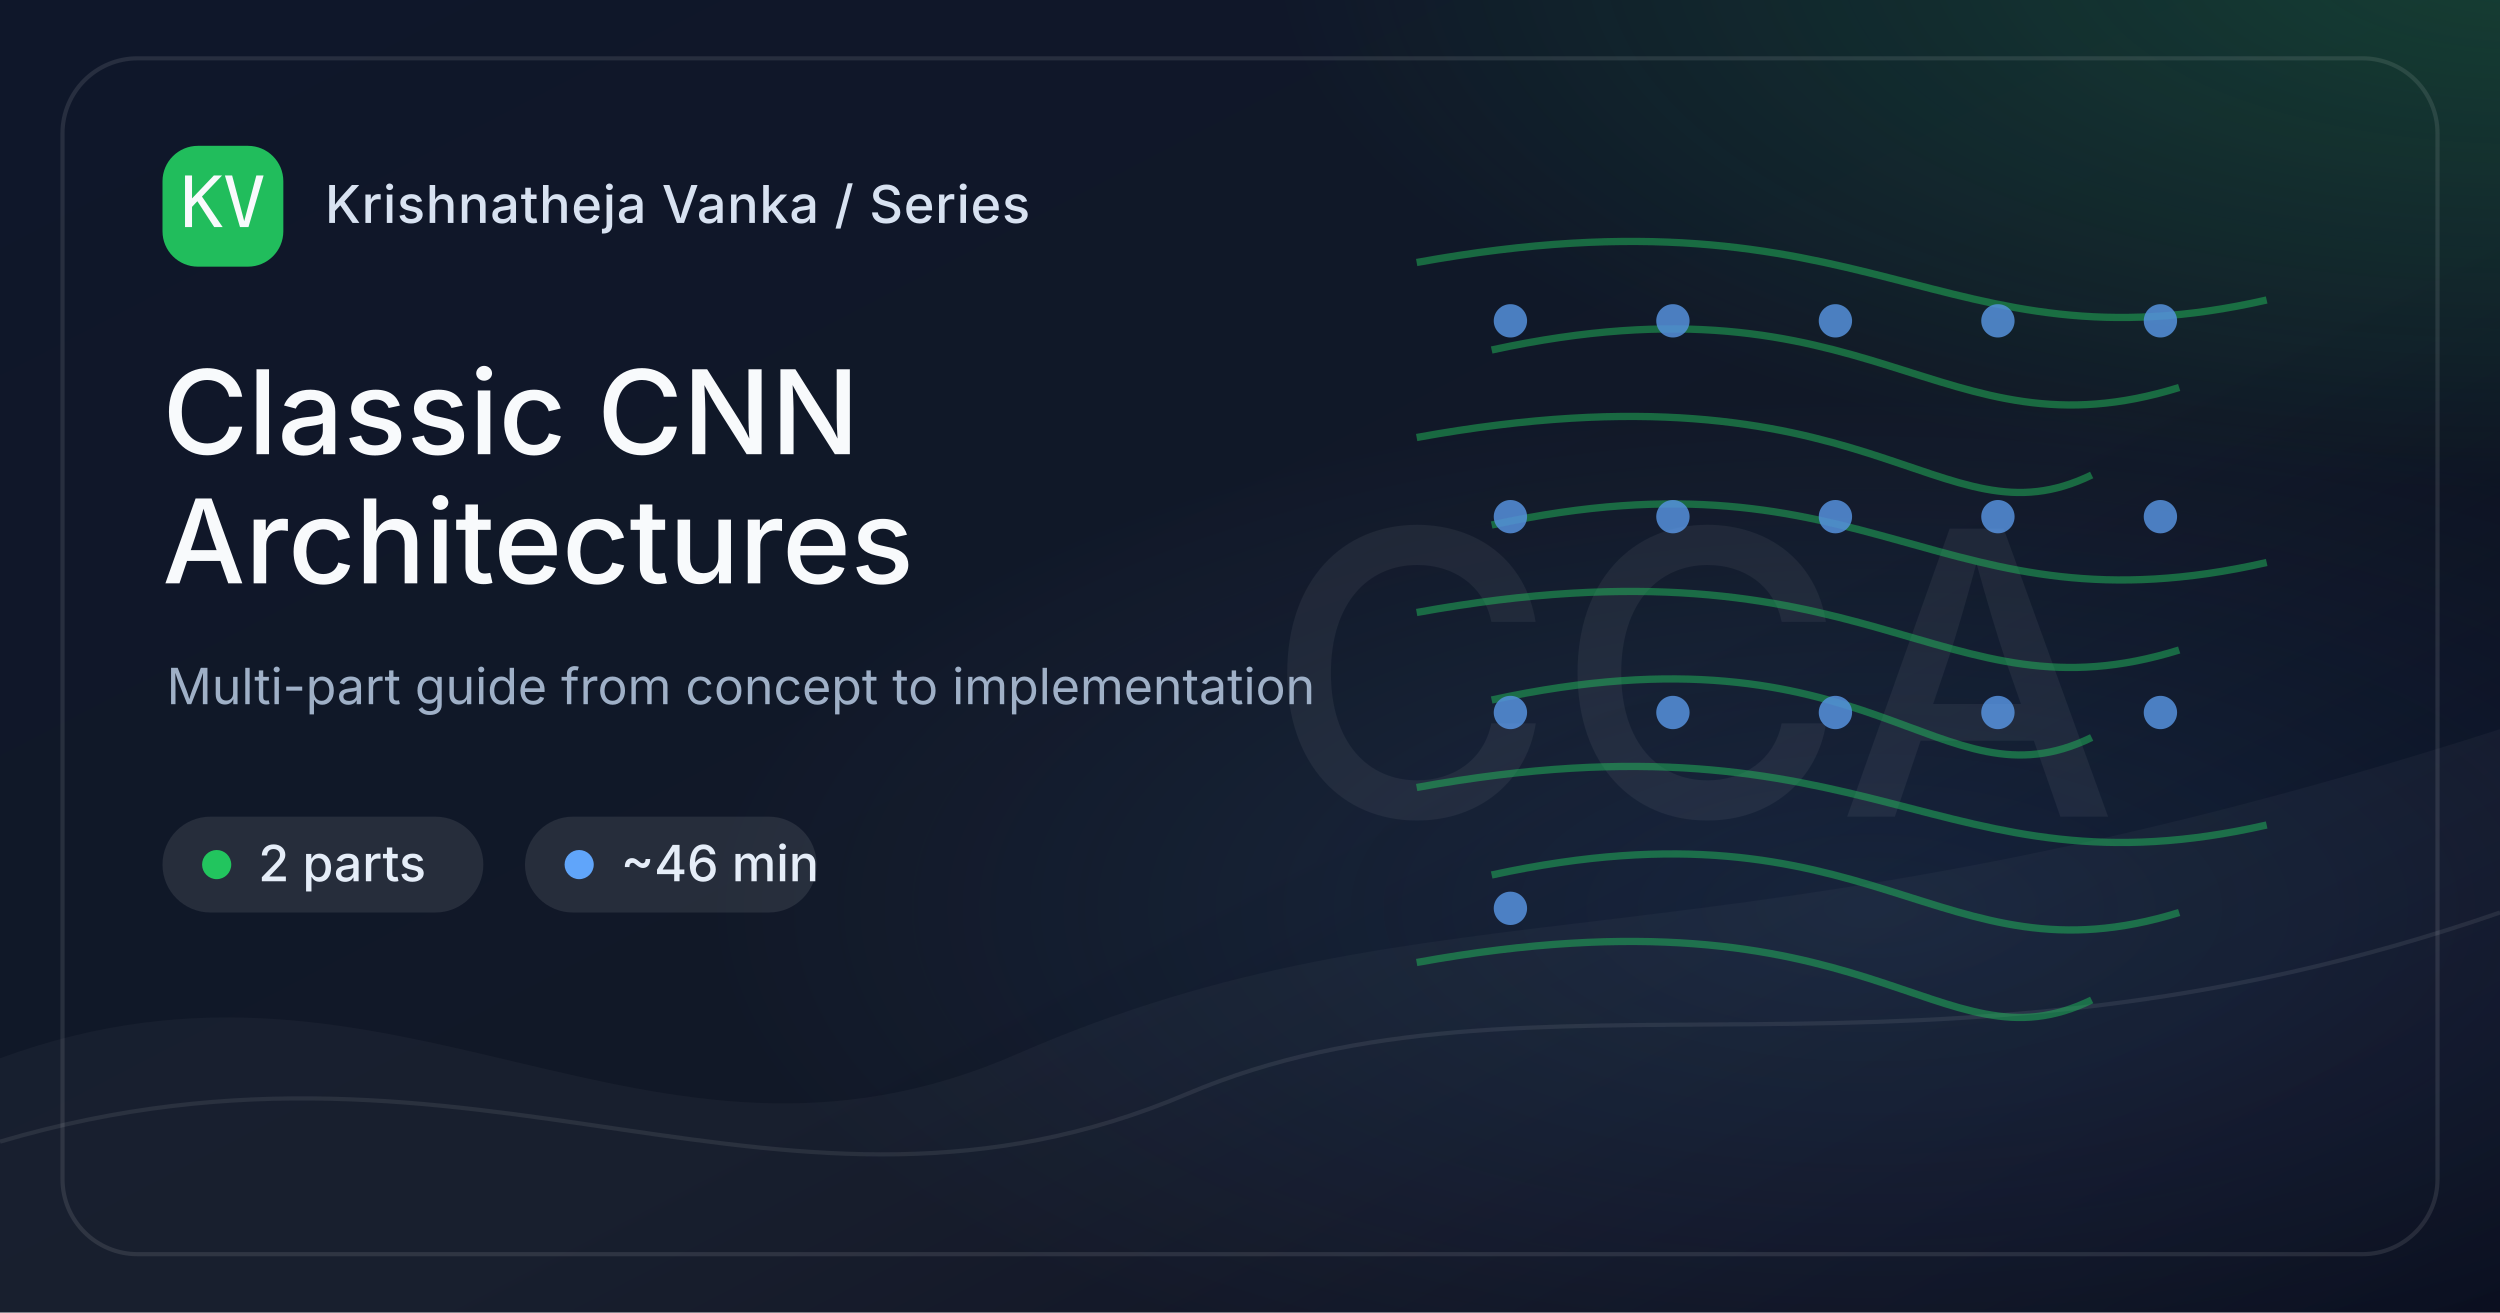
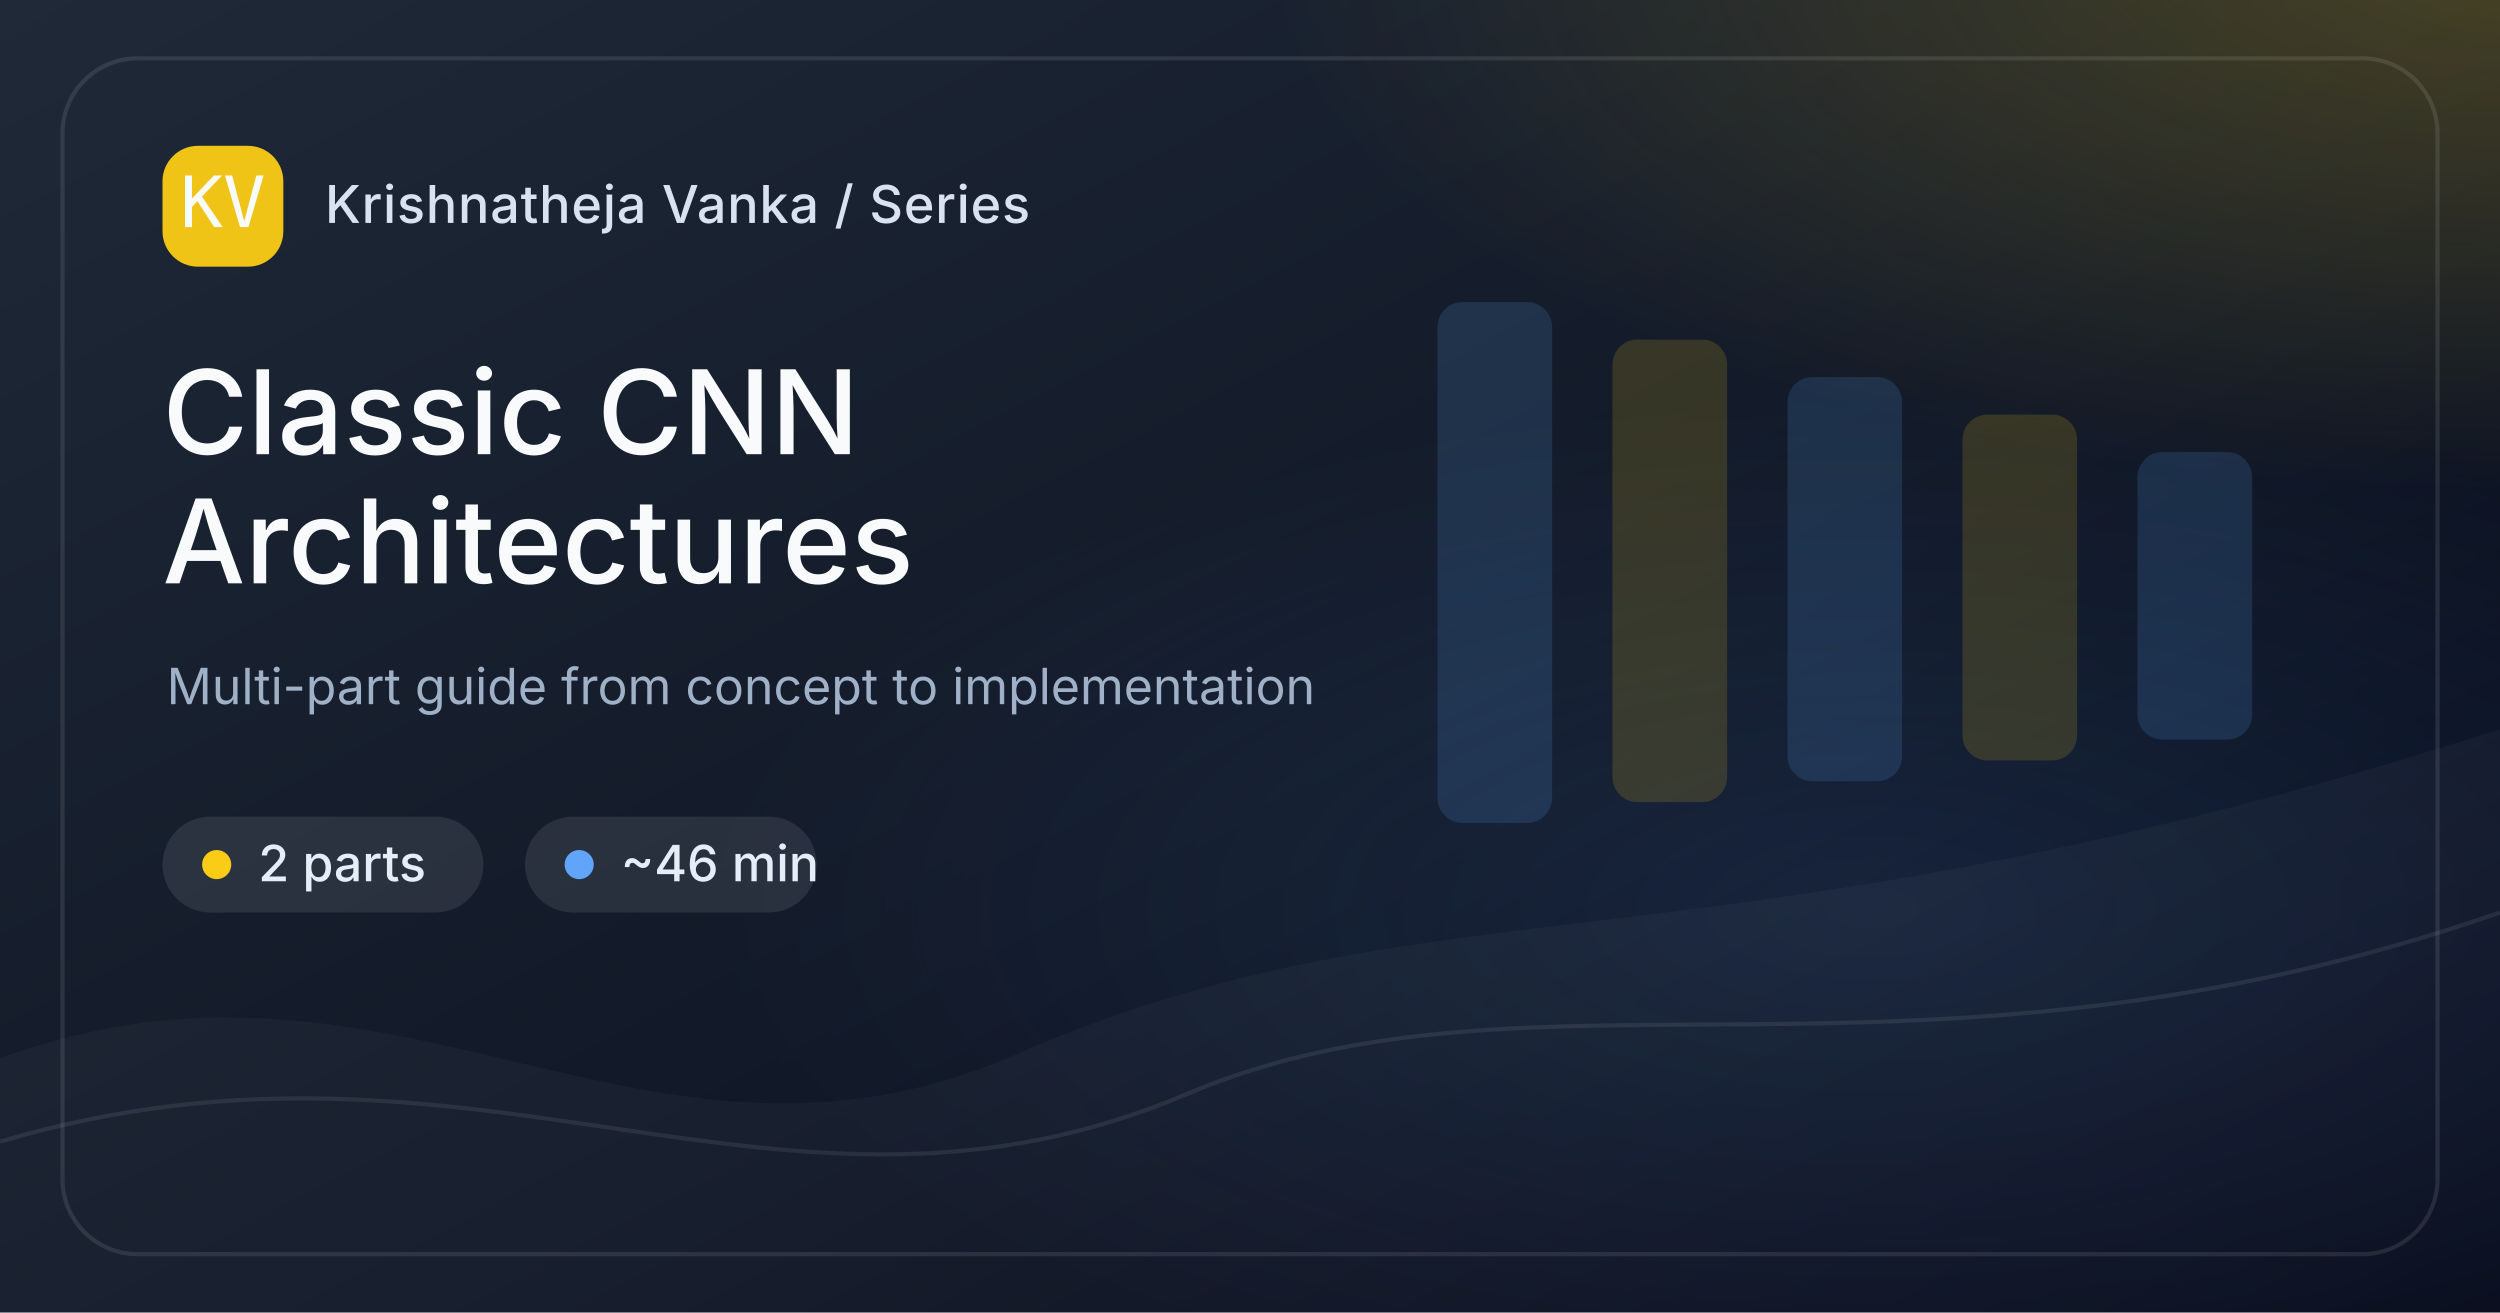
<svg xmlns="http://www.w3.org/2000/svg" width="1200" height="630" viewBox="0 0 1200 630">
  <defs>
    <linearGradient id="bg-classic-cnn-architectures" x1="0" y1="0" x2="1" y2="1">
-       <stop offset="0%" stop-color="#0F172A" />
+       <stop offset="0%" stop-color="#1F2937" />
      <stop offset="58%" stop-color="#111827" />
      <stop offset="100%" stop-color="#020617" />
    </linearGradient>
    <radialGradient id="glow-a-classic-cnn-architectures" cx="50%" cy="50%" r="50%">
-       <stop offset="0%" stop-color="#22C55E" stop-opacity=".65" />
-       <stop offset="100%" stop-color="#22C55E" stop-opacity="0" />
+       <stop offset="0%" stop-color="#FACC15" stop-opacity=".65" />
+       <stop offset="100%" stop-color="#FACC15" stop-opacity="0" />
    </radialGradient>
    <radialGradient id="glow-b-classic-cnn-architectures" cx="50%" cy="50%" r="50%">
      <stop offset="0%" stop-color="#60A5FA" stop-opacity=".42" />
      <stop offset="100%" stop-color="#60A5FA" stop-opacity="0" />
    </radialGradient>
    <style>
      .brand { font: 500 25px Inter, ui-sans-serif, system-ui, -apple-system, BlinkMacSystemFont, "Segoe UI", sans-serif; fill: #D8E2F1; letter-spacing: .4px; }
      .chip { font: 500 24px Inter, ui-sans-serif, system-ui, sans-serif; fill: #E5EDF8; }
      .title { font: 500 56px Inter, ui-sans-serif, system-ui, sans-serif; fill: #F8FAFC; letter-spacing: 0; }
      .caption { font: 400 24px Inter, ui-sans-serif, system-ui, sans-serif; fill: #9FB0C7; }
      .mono { font: 500 34px ui-monospace, SFMono-Regular, Menlo, Consolas, monospace; fill: #F8FAFC; }
-       .mark { font: 500 190px Inter, ui-sans-serif, system-ui, sans-serif; fill: #F8FAFC; opacity: .055; letter-spacing: 0; }
+       .mini { font: 500 18px Inter, ui-sans-serif, system-ui, sans-serif; fill: #E5EDF8; }
+       .diagram { font: 500 22px Inter, ui-sans-serif, system-ui, sans-serif; fill: #D8E2F1; opacity: .86; }
+       .code { font: 500 24px ui-monospace, SFMono-Regular, Menlo, Consolas, monospace; fill: #D8E2F1; opacity: .88; }
    </style>
  </defs>
  <rect width="1200" height="630" fill="url(#bg-classic-cnn-architectures)" />
  <rect x="0" y="0" width="1200" height="630" fill="url(#glow-a-classic-cnn-architectures)" opacity=".35" transform="translate(610 -280) scale(1.0 .82)" />
  <rect x="0" y="0" width="1200" height="630" fill="url(#glow-b-classic-cnn-architectures)" opacity=".28" transform="translate(330 190) scale(.95 .78)" />
  <path d="M0 508 C190 438, 310 584, 488 506 C690 418, 820 472, 1200 350 L1200 630 L0 630 Z" fill="#FFFFFF" opacity=".035" />
  <path d="M0 548 C230 480, 375 608, 570 525 C735 455, 920 535, 1200 438" stroke="#FFFFFF" stroke-opacity=".08" stroke-width="2" fill="none" />
-   <text x="812" y="392" text-anchor="middle" class="mark">CCA</text>
  <g opacity=".85">
-     <path d="M680 126 C900 86, 930 180, 1088 144" stroke="#22C55E" stroke-width="3.5" opacity=".55" fill="none" />
-     <path d="M716 168 C900 128, 930 222, 1046 186" stroke="#22C55E" stroke-width="3.5" opacity=".55" fill="none" />
-     <path d="M680 210 C900 170, 930 264, 1004 228" stroke="#22C55E" stroke-width="3.5" opacity=".55" fill="none" />
-     <path d="M716 252 C900 212, 930 306, 1088 270" stroke="#22C55E" stroke-width="3.5" opacity=".55" fill="none" />
-     <path d="M680 294 C900 254, 930 348, 1046 312" stroke="#22C55E" stroke-width="3.5" opacity=".55" fill="none" />
-     <path d="M716 336 C900 296, 930 390, 1004 354" stroke="#22C55E" stroke-width="3.5" opacity=".55" fill="none" />
-     <path d="M680 378 C900 338, 930 432, 1088 396" stroke="#22C55E" stroke-width="3.5" opacity=".55" fill="none" />
-     <path d="M716 420 C900 380, 930 474, 1046 438" stroke="#22C55E" stroke-width="3.5" opacity=".55" fill="none" />
-     <path d="M680 462 C900 422, 930 516, 1004 480" stroke="#22C55E" stroke-width="3.5" opacity=".55" fill="none" />
-     <circle cx="725" cy="154" r="8" fill="#60A5FA" opacity=".85" />
-     <circle cx="803" cy="154" r="8" fill="#60A5FA" opacity=".85" />
-     <circle cx="881" cy="154" r="8" fill="#60A5FA" opacity=".85" />
-     <circle cx="959" cy="154" r="8" fill="#60A5FA" opacity=".85" />
-     <circle cx="1037" cy="154" r="8" fill="#60A5FA" opacity=".85" />
-     <circle cx="725" cy="248" r="8" fill="#60A5FA" opacity=".85" />
-     <circle cx="803" cy="248" r="8" fill="#60A5FA" opacity=".85" />
-     <circle cx="881" cy="248" r="8" fill="#60A5FA" opacity=".85" />
-     <circle cx="959" cy="248" r="8" fill="#60A5FA" opacity=".85" />
-     <circle cx="1037" cy="248" r="8" fill="#60A5FA" opacity=".85" />
-     <circle cx="725" cy="342" r="8" fill="#60A5FA" opacity=".85" />
-     <circle cx="803" cy="342" r="8" fill="#60A5FA" opacity=".85" />
-     <circle cx="881" cy="342" r="8" fill="#60A5FA" opacity=".85" />
-     <circle cx="959" cy="342" r="8" fill="#60A5FA" opacity=".85" />
-     <circle cx="1037" cy="342" r="8" fill="#60A5FA" opacity=".85" />
-     <circle cx="725" cy="436" r="8" fill="#60A5FA" opacity=".85" />
+     <rect x="690" y="145" width="55" height="250" rx="12" fill="#60A5FA" opacity=".18" />
+     <rect x="774" y="163" width="55" height="222" rx="12" fill="#FACC15" opacity=".18" />
+     <rect x="858" y="181" width="55" height="194" rx="12" fill="#60A5FA" opacity=".18" />
+     <rect x="942" y="199" width="55" height="166" rx="12" fill="#FACC15" opacity=".18" />
+     <rect x="1026" y="217" width="55" height="138" rx="12" fill="#60A5FA" opacity=".18" />
  </g>
  <rect x="30" y="28" width="1140" height="574" rx="36" fill="none" stroke="#FFFFFF" stroke-opacity=".10" stroke-width="2" />
  <g transform="translate(78 70)">
-     <rect width="58" height="58" rx="17" fill="#22C55E" opacity=".95" />
+     <rect width="58" height="58" rx="17" fill="#FACC15" opacity=".95" />
    <text x="29" y="39" text-anchor="middle" class="mono">KV</text>
    <text x="78" y="37" class="brand">Krishnatheja Vanka / Series</text>
  </g>
  <g transform="translate(78 392)">
    <rect x="0" y="0" width="154" height="46" rx="23" fill="#FFFFFF" opacity=".09" />
-     <circle cx="26" cy="23" r="7" fill="#22C55E" />
+     <circle cx="26" cy="23" r="7" fill="#FACC15" />
    <text x="46" y="31" class="chip">2 parts</text>
    <rect x="174" y="0" width="140" height="46" rx="23" fill="#FFFFFF" opacity=".09" />
    <circle cx="200" cy="23" r="7" fill="#60A5FA" />
    <text x="220" y="31" class="chip">~46 min</text>
  </g>
  <text x="78" y="218" class="title">Classic CNN</text>
  <text x="78" y="280" class="title">Architectures</text>
  <text x="80" y="338" class="caption">Multi-part guide from concept to implementation</text>
</svg>
